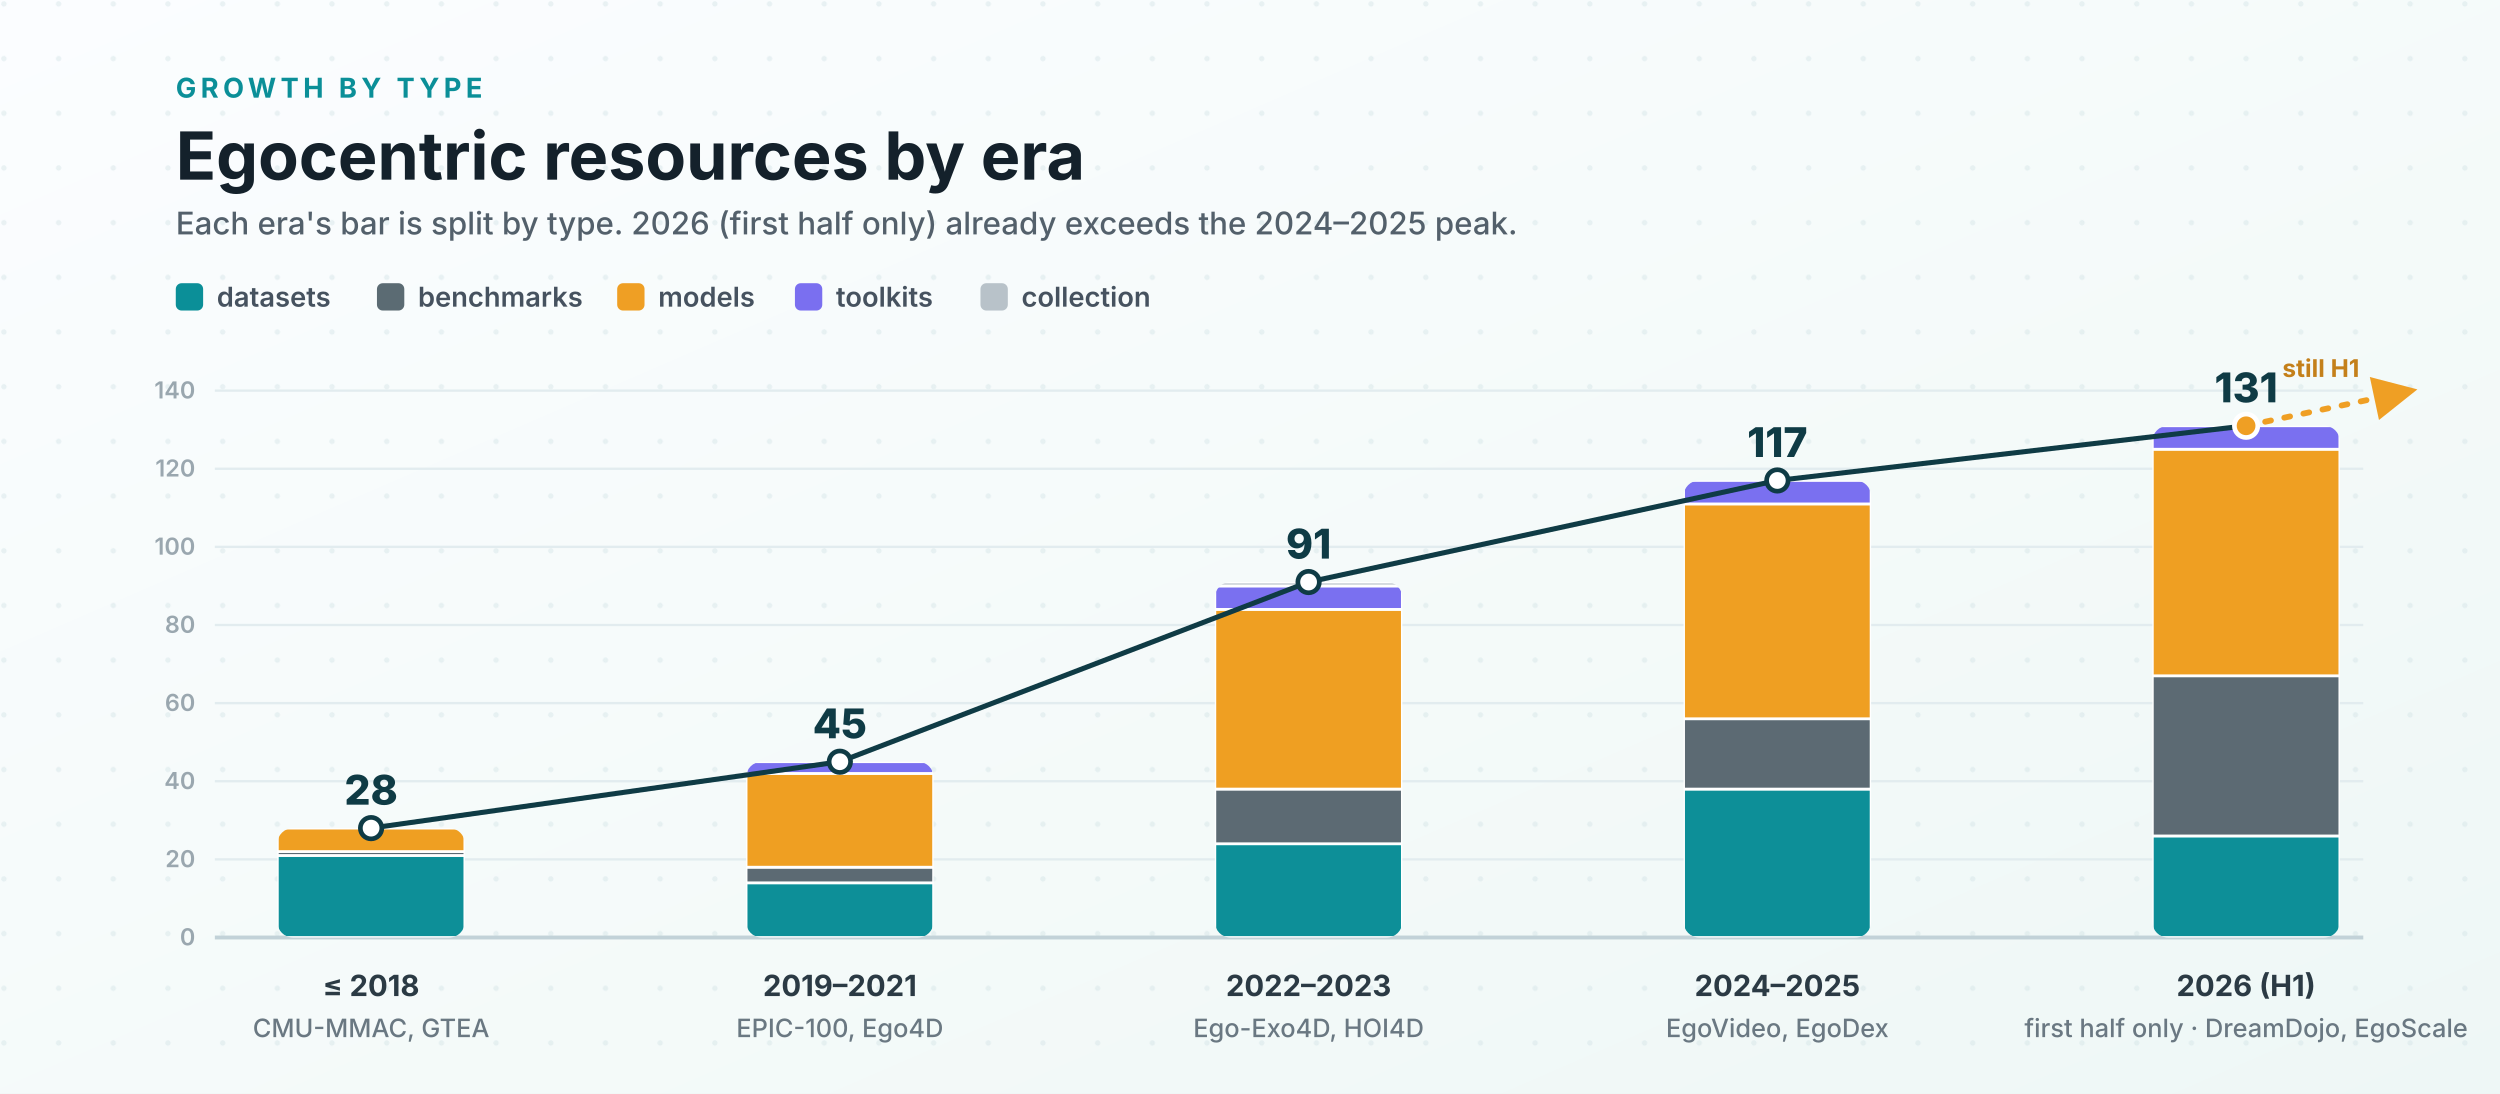
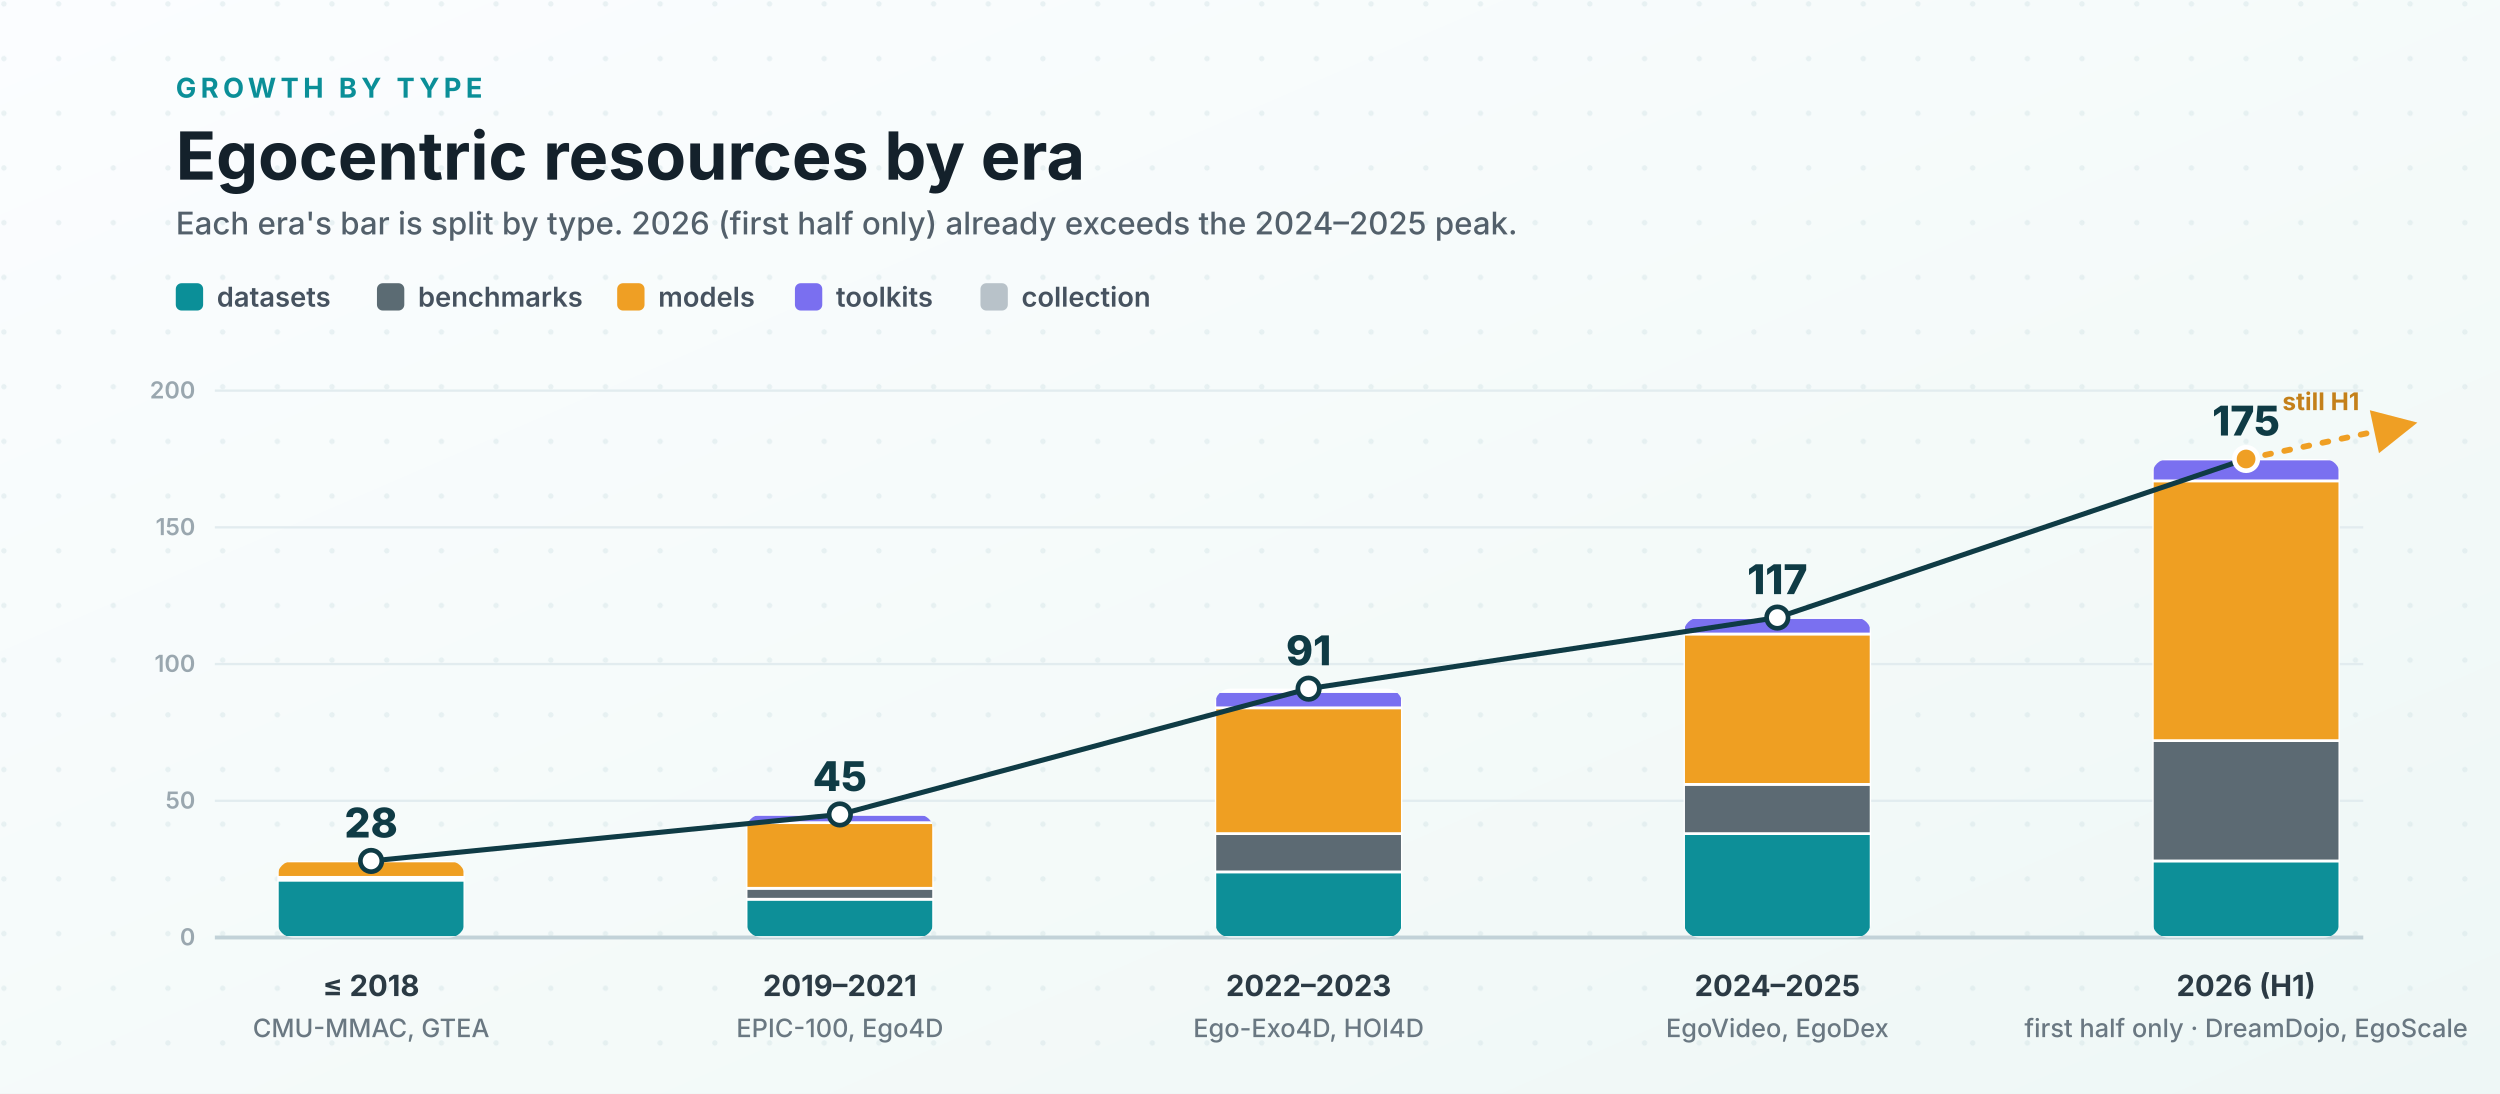
<svg xmlns="http://www.w3.org/2000/svg" viewBox="0 0 1280 560" role="img" aria-labelledby="title desc">
  <defs>
    <linearGradient id="bg" x1="0" x2="1" y1="0" y2="1">
      <stop offset="0" stop-color="#fbfdff" />
      <stop offset="0.6" stop-color="#f4faf9" />
      <stop offset="1" stop-color="#eef7f6" />
    </linearGradient>
    <pattern id="dots" width="28" height="28" patternUnits="userSpaceOnUse">
      <circle cx="2" cy="2" r="1.4" fill="#cfe0e4" opacity="0.4" />
    </pattern>
    <filter id="shadow" x="-14%" y="-14%" width="128%" height="140%">
      <feDropShadow dx="0" dy="6" stdDeviation="7" flood-color="#0f2a33" flood-opacity="0.12" />
    </filter>
    <marker id="up" viewBox="0 0 10 10" refX="6.5" refY="5" markerWidth="7.5" markerHeight="7.5" orient="auto-start-reverse">
      <path d="M0 0 L10 5 L0 10 z" fill="#ef9f24" />
    </marker>
    <clipPath id="c1">
-       <rect x="142" y="424" width="96" height="56" rx="8" />
+       <rect x="142" y="440.8" width="96" height="39.2" rx="8" />
    </clipPath>
    <clipPath id="c2">
-       <rect x="382" y="390" width="96" height="90" rx="8" />
+       <rect x="382" y="417" width="96" height="63" rx="8" />
    </clipPath>
    <clipPath id="c3">
-       <rect x="622" y="298" width="96" height="182" rx="8" />
+       <rect x="622" y="352.6" width="96" height="127.4" rx="8" />
    </clipPath>
    <clipPath id="c4">
-       <rect x="862" y="246" width="96" height="234" rx="8" />
+       <rect x="862" y="316.2" width="96" height="163.8" rx="8" />
    </clipPath>
    <clipPath id="c5">
-       <rect x="1102" y="218" width="96" height="262" rx="8" />
+       <rect x="1102" y="235" width="96" height="245" rx="8" />
    </clipPath>
    <style>
      .ink { fill: #14212b; }
      .kicker { font: 700 14px system-ui, -apple-system, "Segoe UI", sans-serif; fill: #0b8f98; letter-spacing: .16em; }
      .title { font: 700 34px system-ui, -apple-system, "Segoe UI", sans-serif; }
      .subtitle { font: 500 16px system-ui, -apple-system, "Segoe UI", sans-serif; fill: #53606b; }
      .count { font: 800 21px system-ui, -apple-system, "Segoe UI", sans-serif; fill: #0f3b45; }
      .era { font: 700 15px system-ui, -apple-system, "Segoe UI", sans-serif; fill: #2b3a44; }
      .anchor { font: 500 13px system-ui, -apple-system, "Segoe UI", sans-serif; fill: #6a7882; }
      .grid { stroke: #e2ecef; stroke-width: 1.2; }
      .gridlabel { font: 600 12px system-ui, -apple-system, "Segoe UI", sans-serif; fill: #9aa7af; }
      .axis { stroke: #c2d2d8; stroke-width: 2; }
      .trend { stroke: #0f3b45; stroke-width: 2.6; fill: none; stroke-linejoin: round; stroke-linecap: round; }
      .proj { stroke: #ef9f24; stroke-width: 3; fill: none; stroke-dasharray: 3 7; stroke-linecap: round; }
      .note { font: 700 12.5px system-ui, -apple-system, "Segoe UI", sans-serif; fill: #c4801a; }
      .seg { stroke: #ffffff; stroke-width: 1.4; }
      .lg { font: 600 14px system-ui, -apple-system, "Segoe UI", sans-serif; fill: #46525f; }
    </style>
  </defs>
  <rect width="1280" height="560" fill="url(#bg)" />
  <rect width="1280" height="560" fill="url(#dots)" />
  <text class="kicker" x="90" y="50">GROWTH BY TYPE</text>
  <text class="title ink" x="90" y="92">Egocentric resources by era</text>
  <text class="subtitle" x="90" y="120">Each era's bar is split by type. 2026 (first half only) already exceeds the 2024–2025 peak.</text>
  <g>
    <rect x="90" y="145" width="14" height="14" rx="3" fill="#0b8f98" />
    <text class="lg" x="111" y="157">datasets</text>
    <rect x="193" y="145" width="14" height="14" rx="3" fill="#5b6b73" />
    <text class="lg" x="214" y="157">benchmarks</text>
    <rect x="316" y="145" width="14" height="14" rx="3" fill="#ef9f24" />
    <text class="lg" x="337" y="157">models</text>
    <rect x="407" y="145" width="14" height="14" rx="3" fill="#7a6ff0" />
    <text class="lg" x="428" y="157">toolkits</text>
    <rect x="502" y="145" width="14" height="14" rx="3" fill="#b8c2c9" />
    <text class="lg" x="523" y="157">collection</text>
  </g>
-   <line class="grid" x1="110" y1="440" x2="1210" y2="440" />
-   <text class="gridlabel" x="100" y="444" text-anchor="end">20</text>
-   <line class="grid" x1="110" y1="400" x2="1210" y2="400" />
-   <text class="gridlabel" x="100" y="404" text-anchor="end">40</text>
-   <line class="grid" x1="110" y1="360" x2="1210" y2="360" />
-   <text class="gridlabel" x="100" y="364" text-anchor="end">60</text>
-   <line class="grid" x1="110" y1="320" x2="1210" y2="320" />
-   <text class="gridlabel" x="100" y="324" text-anchor="end">80</text>
-   <line class="grid" x1="110" y1="280" x2="1210" y2="280" />
-   <text class="gridlabel" x="100" y="284" text-anchor="end">100</text>
-   <line class="grid" x1="110" y1="240" x2="1210" y2="240" />
-   <text class="gridlabel" x="100" y="244" text-anchor="end">120</text>
+   <line class="grid" x1="110" y1="410" x2="1210" y2="410" />
+   <text class="gridlabel" x="100" y="414" text-anchor="end">50</text>
+   <line class="grid" x1="110" y1="340" x2="1210" y2="340" />
+   <text class="gridlabel" x="100" y="344" text-anchor="end">100</text>
+   <line class="grid" x1="110" y1="270" x2="1210" y2="270" />
+   <text class="gridlabel" x="100" y="274" text-anchor="end">150</text>
  <line class="grid" x1="110" y1="200" x2="1210" y2="200" />
-   <text class="gridlabel" x="100" y="204" text-anchor="end">140</text>
+   <text class="gridlabel" x="100" y="204" text-anchor="end">200</text>
  <text class="gridlabel" x="100" y="484" text-anchor="end">0</text>
  <line class="axis" x1="110" y1="480" x2="1210" y2="480" />
  <g clip-path="url(#c1)" filter="url(#shadow)">
-     <rect class="seg" x="142" y="438" width="96" height="42" fill="#0b8f98" />
-     <rect class="seg" x="142" y="436" width="96" height="2" fill="#5b6b73" />
-     <rect class="seg" x="142" y="424" width="96" height="12" fill="#ef9f24" />
+     <rect class="seg" x="142" y="450.6" width="96" height="29.4" fill="#0b8f98" />
+     <rect class="seg" x="142" y="449.2" width="96" height="1.4" fill="#5b6b73" />
+     <rect class="seg" x="142" y="440.8" width="96" height="8.4" fill="#ef9f24" />
  </g>
  <g clip-path="url(#c2)" filter="url(#shadow)">
-     <rect class="seg" x="382" y="452" width="96" height="28" fill="#0b8f98" />
-     <rect class="seg" x="382" y="444" width="96" height="8" fill="#5b6b73" />
-     <rect class="seg" x="382" y="396" width="96" height="48" fill="#ef9f24" />
-     <rect class="seg" x="382" y="390" width="96" height="6" fill="#7a6ff0" />
+     <rect class="seg" x="382" y="460.4" width="96" height="19.6" fill="#0b8f98" />
+     <rect class="seg" x="382" y="454.8" width="96" height="5.6" fill="#5b6b73" />
+     <rect class="seg" x="382" y="421.2" width="96" height="33.6" fill="#ef9f24" />
+     <rect class="seg" x="382" y="417" width="96" height="4.2" fill="#7a6ff0" />
  </g>
  <g clip-path="url(#c3)" filter="url(#shadow)">
-     <rect class="seg" x="622" y="432" width="96" height="48" fill="#0b8f98" />
-     <rect class="seg" x="622" y="404" width="96" height="28" fill="#5b6b73" />
-     <rect class="seg" x="622" y="312" width="96" height="92" fill="#ef9f24" />
-     <rect class="seg" x="622" y="300" width="96" height="12" fill="#7a6ff0" />
-     <rect class="seg" x="622" y="298" width="96" height="2" fill="#b8c2c9" />
+     <rect class="seg" x="622" y="446.4" width="96" height="33.6" fill="#0b8f98" />
+     <rect class="seg" x="622" y="426.8" width="96" height="19.6" fill="#5b6b73" />
+     <rect class="seg" x="622" y="362.4" width="96" height="64.4" fill="#ef9f24" />
+     <rect class="seg" x="622" y="354" width="96" height="8.4" fill="#7a6ff0" />
+     <rect class="seg" x="622" y="352.6" width="96" height="1.4" fill="#b8c2c9" />
  </g>
  <g clip-path="url(#c4)" filter="url(#shadow)">
-     <rect class="seg" x="862" y="404" width="96" height="76" fill="#0b8f98" />
-     <rect class="seg" x="862" y="368" width="96" height="36" fill="#5b6b73" />
-     <rect class="seg" x="862" y="258" width="96" height="110" fill="#ef9f24" />
-     <rect class="seg" x="862" y="246" width="96" height="12" fill="#7a6ff0" />
+     <rect class="seg" x="862" y="426.8" width="96" height="53.2" fill="#0b8f98" />
+     <rect class="seg" x="862" y="401.6" width="96" height="25.2" fill="#5b6b73" />
+     <rect class="seg" x="862" y="324.6" width="96" height="77" fill="#ef9f24" />
+     <rect class="seg" x="862" y="316.2" width="96" height="8.4" fill="#7a6ff0" />
  </g>
  <g clip-path="url(#c5)" filter="url(#shadow)">
-     <rect class="seg" x="1102" y="428" width="96" height="52" fill="#0b8f98" />
-     <rect class="seg" x="1102" y="346" width="96" height="82" fill="#5b6b73" />
-     <rect class="seg" x="1102" y="230" width="96" height="116" fill="#ef9f24" />
-     <rect class="seg" x="1102" y="218" width="96" height="12" fill="#7a6ff0" />
+     <rect class="seg" x="1102" y="440.8" width="96" height="39.2" fill="#0b8f98" />
+     <rect class="seg" x="1102" y="379.2" width="96" height="61.6" fill="#5b6b73" />
+     <rect class="seg" x="1102" y="246.2" width="96" height="133" fill="#ef9f24" />
+     <rect class="seg" x="1102" y="235" width="96" height="11.2" fill="#7a6ff0" />
  </g>
-   <polyline class="trend" points="190,424 430,390 670,298 910,246 1150,218" />
-   <path class="proj" d="M1150 218 L1230 201" marker-end="url(#up)" />
-   <text class="note" x="1208" y="193" text-anchor="end">still H1</text>
+   <polyline class="trend" points="190,440.8 430,417 670,352.6 910,316.2 1150,235" />
+   <path class="proj" d="M1150 235 L1230 218" marker-end="url(#up)" />
+   <text class="note" x="1208" y="210" text-anchor="end">still H1</text>
  <g>
-     <circle cx="190" cy="424" r="5.5" fill="#ffffff" stroke="#0f3b45" stroke-width="2.4" />
-     <circle cx="430" cy="390" r="5.5" fill="#ffffff" stroke="#0f3b45" stroke-width="2.4" />
-     <circle cx="670" cy="298" r="5.5" fill="#ffffff" stroke="#0f3b45" stroke-width="2.4" />
-     <circle cx="910" cy="246" r="5.5" fill="#ffffff" stroke="#0f3b45" stroke-width="2.4" />
-     <circle cx="1150" cy="218" r="6" fill="#ef9f24" stroke="#ffffff" stroke-width="2.4" />
+     <circle cx="190" cy="440.8" r="5.5" fill="#ffffff" stroke="#0f3b45" stroke-width="2.4" />
+     <circle cx="430" cy="417" r="5.5" fill="#ffffff" stroke="#0f3b45" stroke-width="2.4" />
+     <circle cx="670" cy="352.6" r="5.5" fill="#ffffff" stroke="#0f3b45" stroke-width="2.4" />
+     <circle cx="910" cy="316.2" r="5.5" fill="#ffffff" stroke="#0f3b45" stroke-width="2.4" />
+     <circle cx="1150" cy="235" r="6" fill="#ef9f24" stroke="#ffffff" stroke-width="2.4" />
  </g>
-   <text class="count" x="190" y="412" text-anchor="middle">28</text>
-   <text class="count" x="430" y="378" text-anchor="middle">45</text>
-   <text class="count" x="670" y="286" text-anchor="middle">91</text>
-   <text class="count" x="910" y="234" text-anchor="middle">117</text>
-   <text class="count" x="1150" y="206" text-anchor="middle">131</text>
+   <text class="count" x="190" y="428.8" text-anchor="middle">28</text>
+   <text class="count" x="430" y="405" text-anchor="middle">45</text>
+   <text class="count" x="670" y="340.6" text-anchor="middle">91</text>
+   <text class="count" x="910" y="304.2" text-anchor="middle">117</text>
+   <text class="count" x="1150" y="223" text-anchor="middle">175</text>
  <text class="era" x="190" y="510" text-anchor="middle">≤ 2018</text>
  <text class="anchor" x="190" y="531" text-anchor="middle">CMU-MMAC, GTEA</text>
  <text class="era" x="430" y="510" text-anchor="middle">2019–2021</text>
  <text class="anchor" x="430" y="531" text-anchor="middle">EPIC-100, Ego4D</text>
  <text class="era" x="670" y="510" text-anchor="middle">2022–2023</text>
  <text class="anchor" x="670" y="531" text-anchor="middle">Ego-Exo4D, HOI4D</text>
  <text class="era" x="910" y="510" text-anchor="middle">2024–2025</text>
  <text class="anchor" x="910" y="531" text-anchor="middle">EgoVideo, EgoDex</text>
  <text class="era" x="1150" y="510" text-anchor="middle">2026 (H1)</text>
  <text class="anchor" x="1150" y="531" text-anchor="middle">first half only · DreamDojo, EgoScale</text>
</svg>
